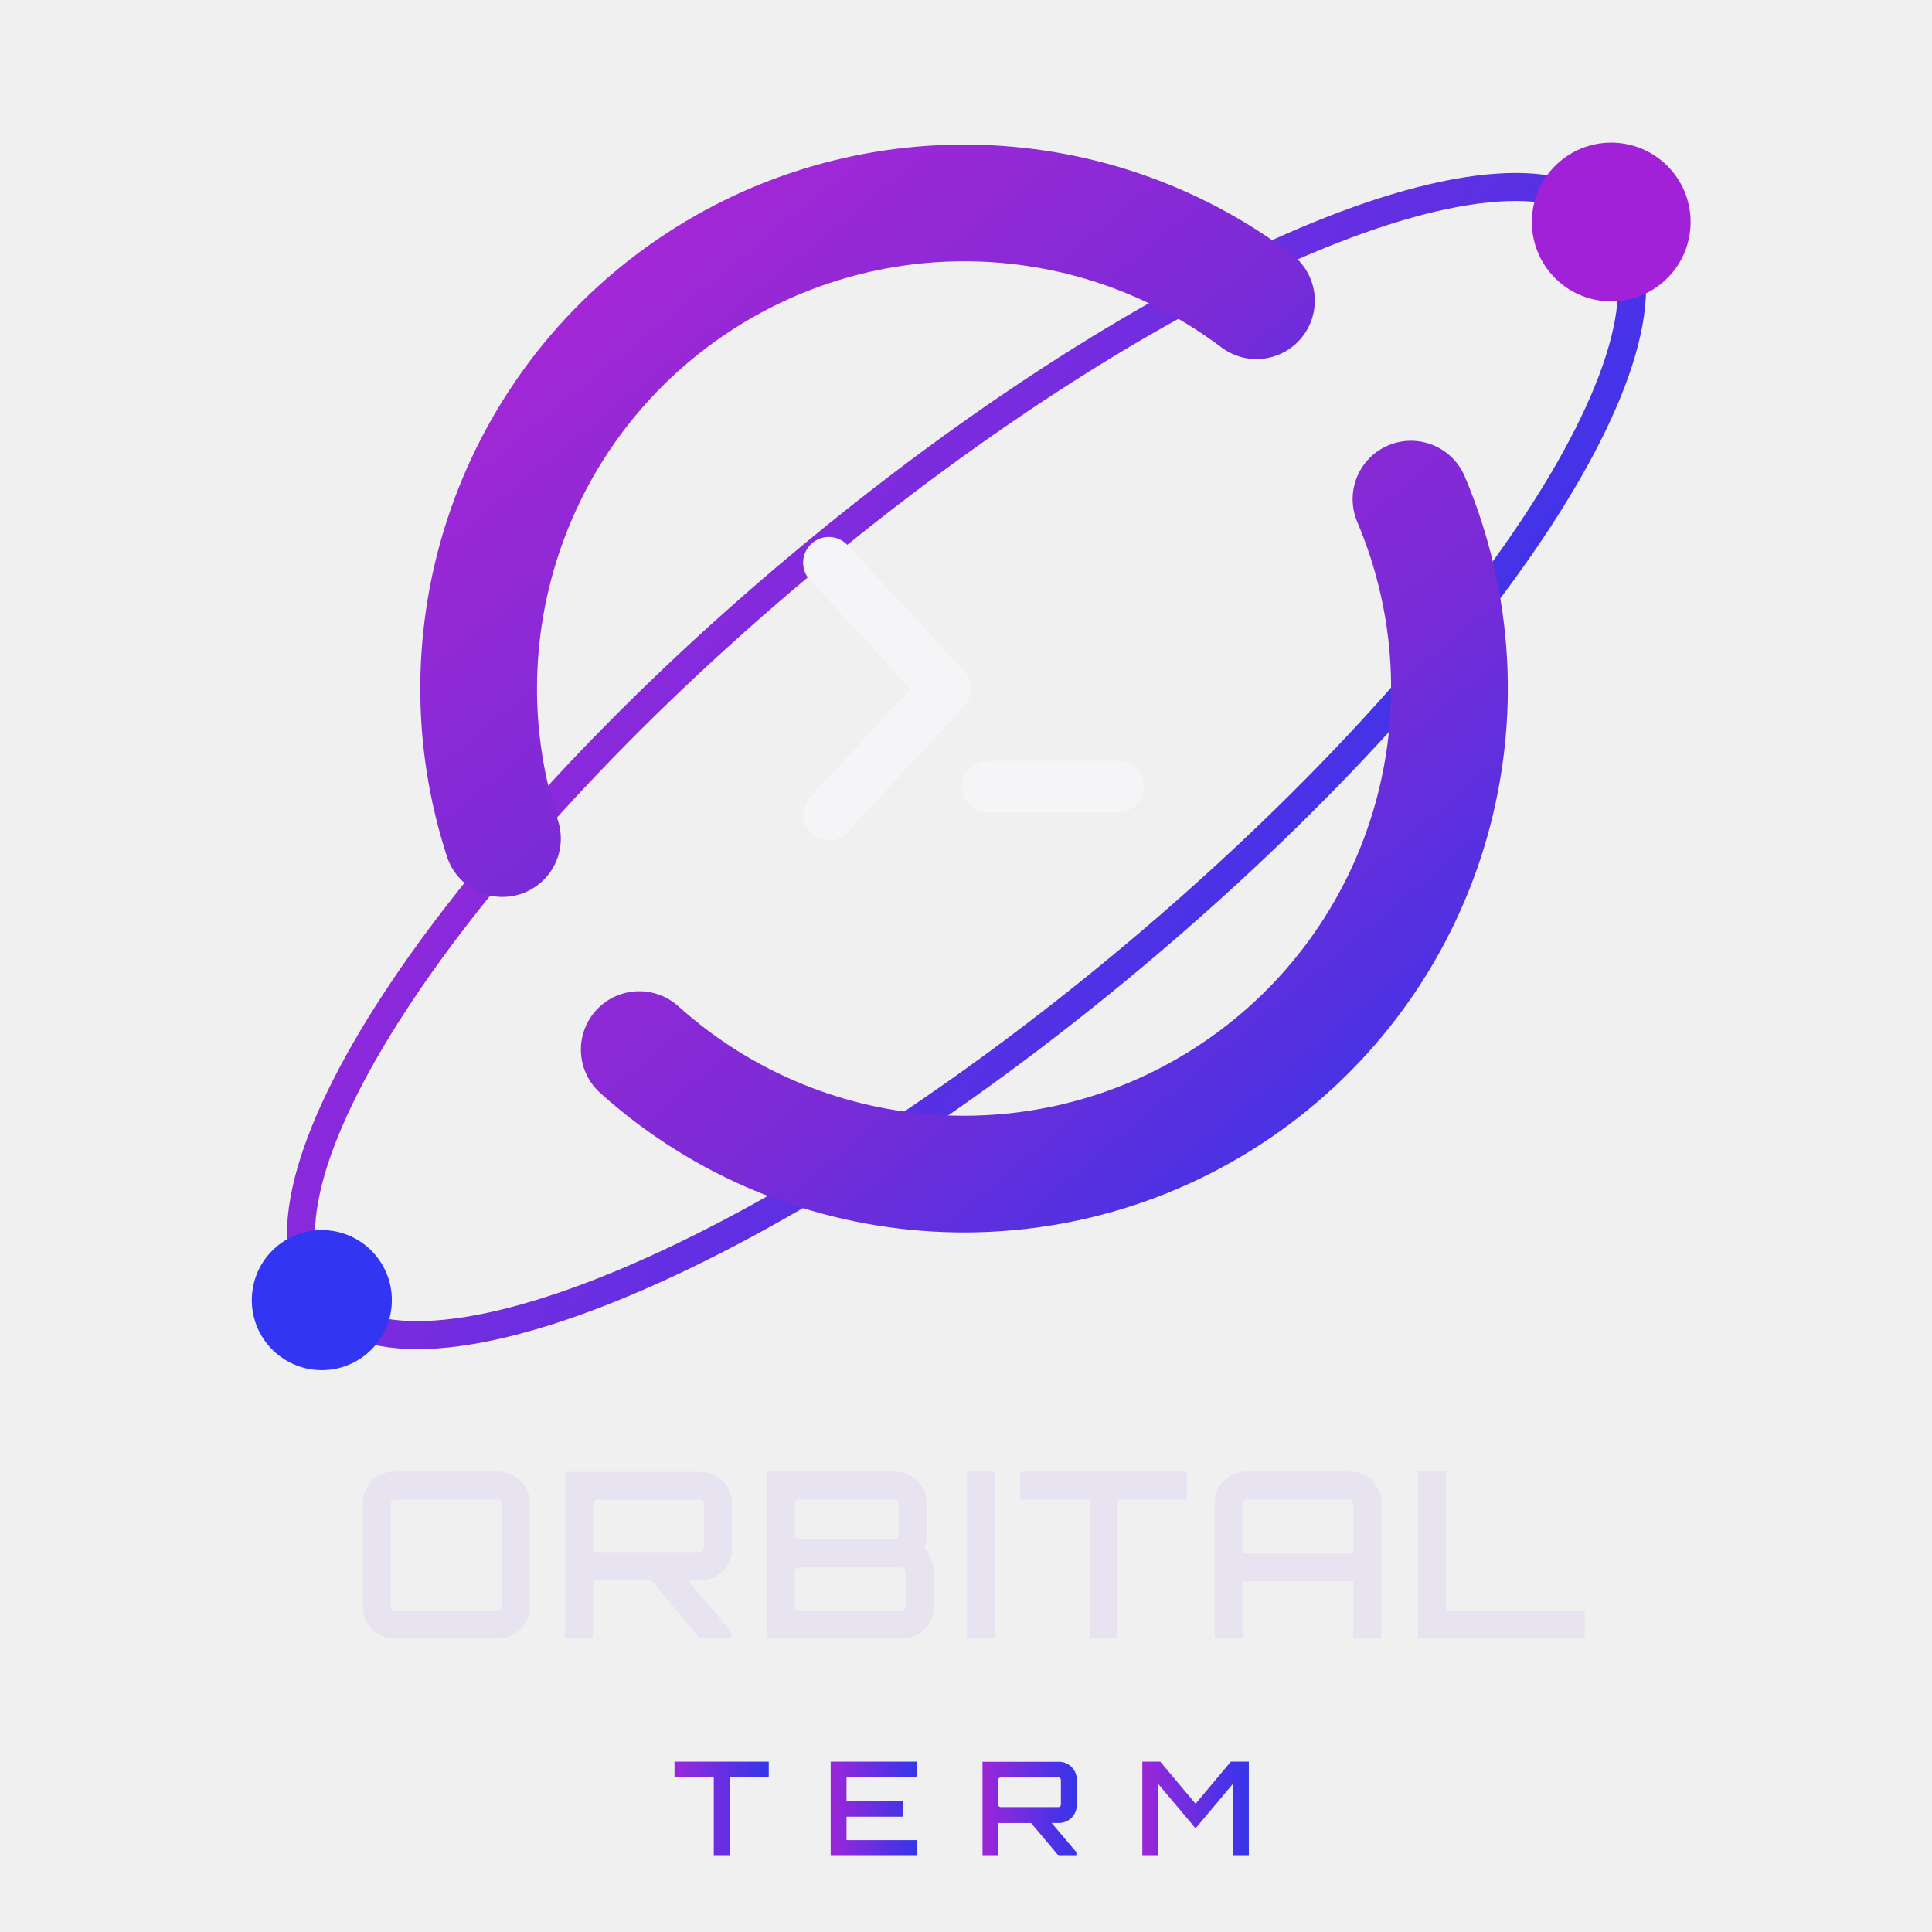
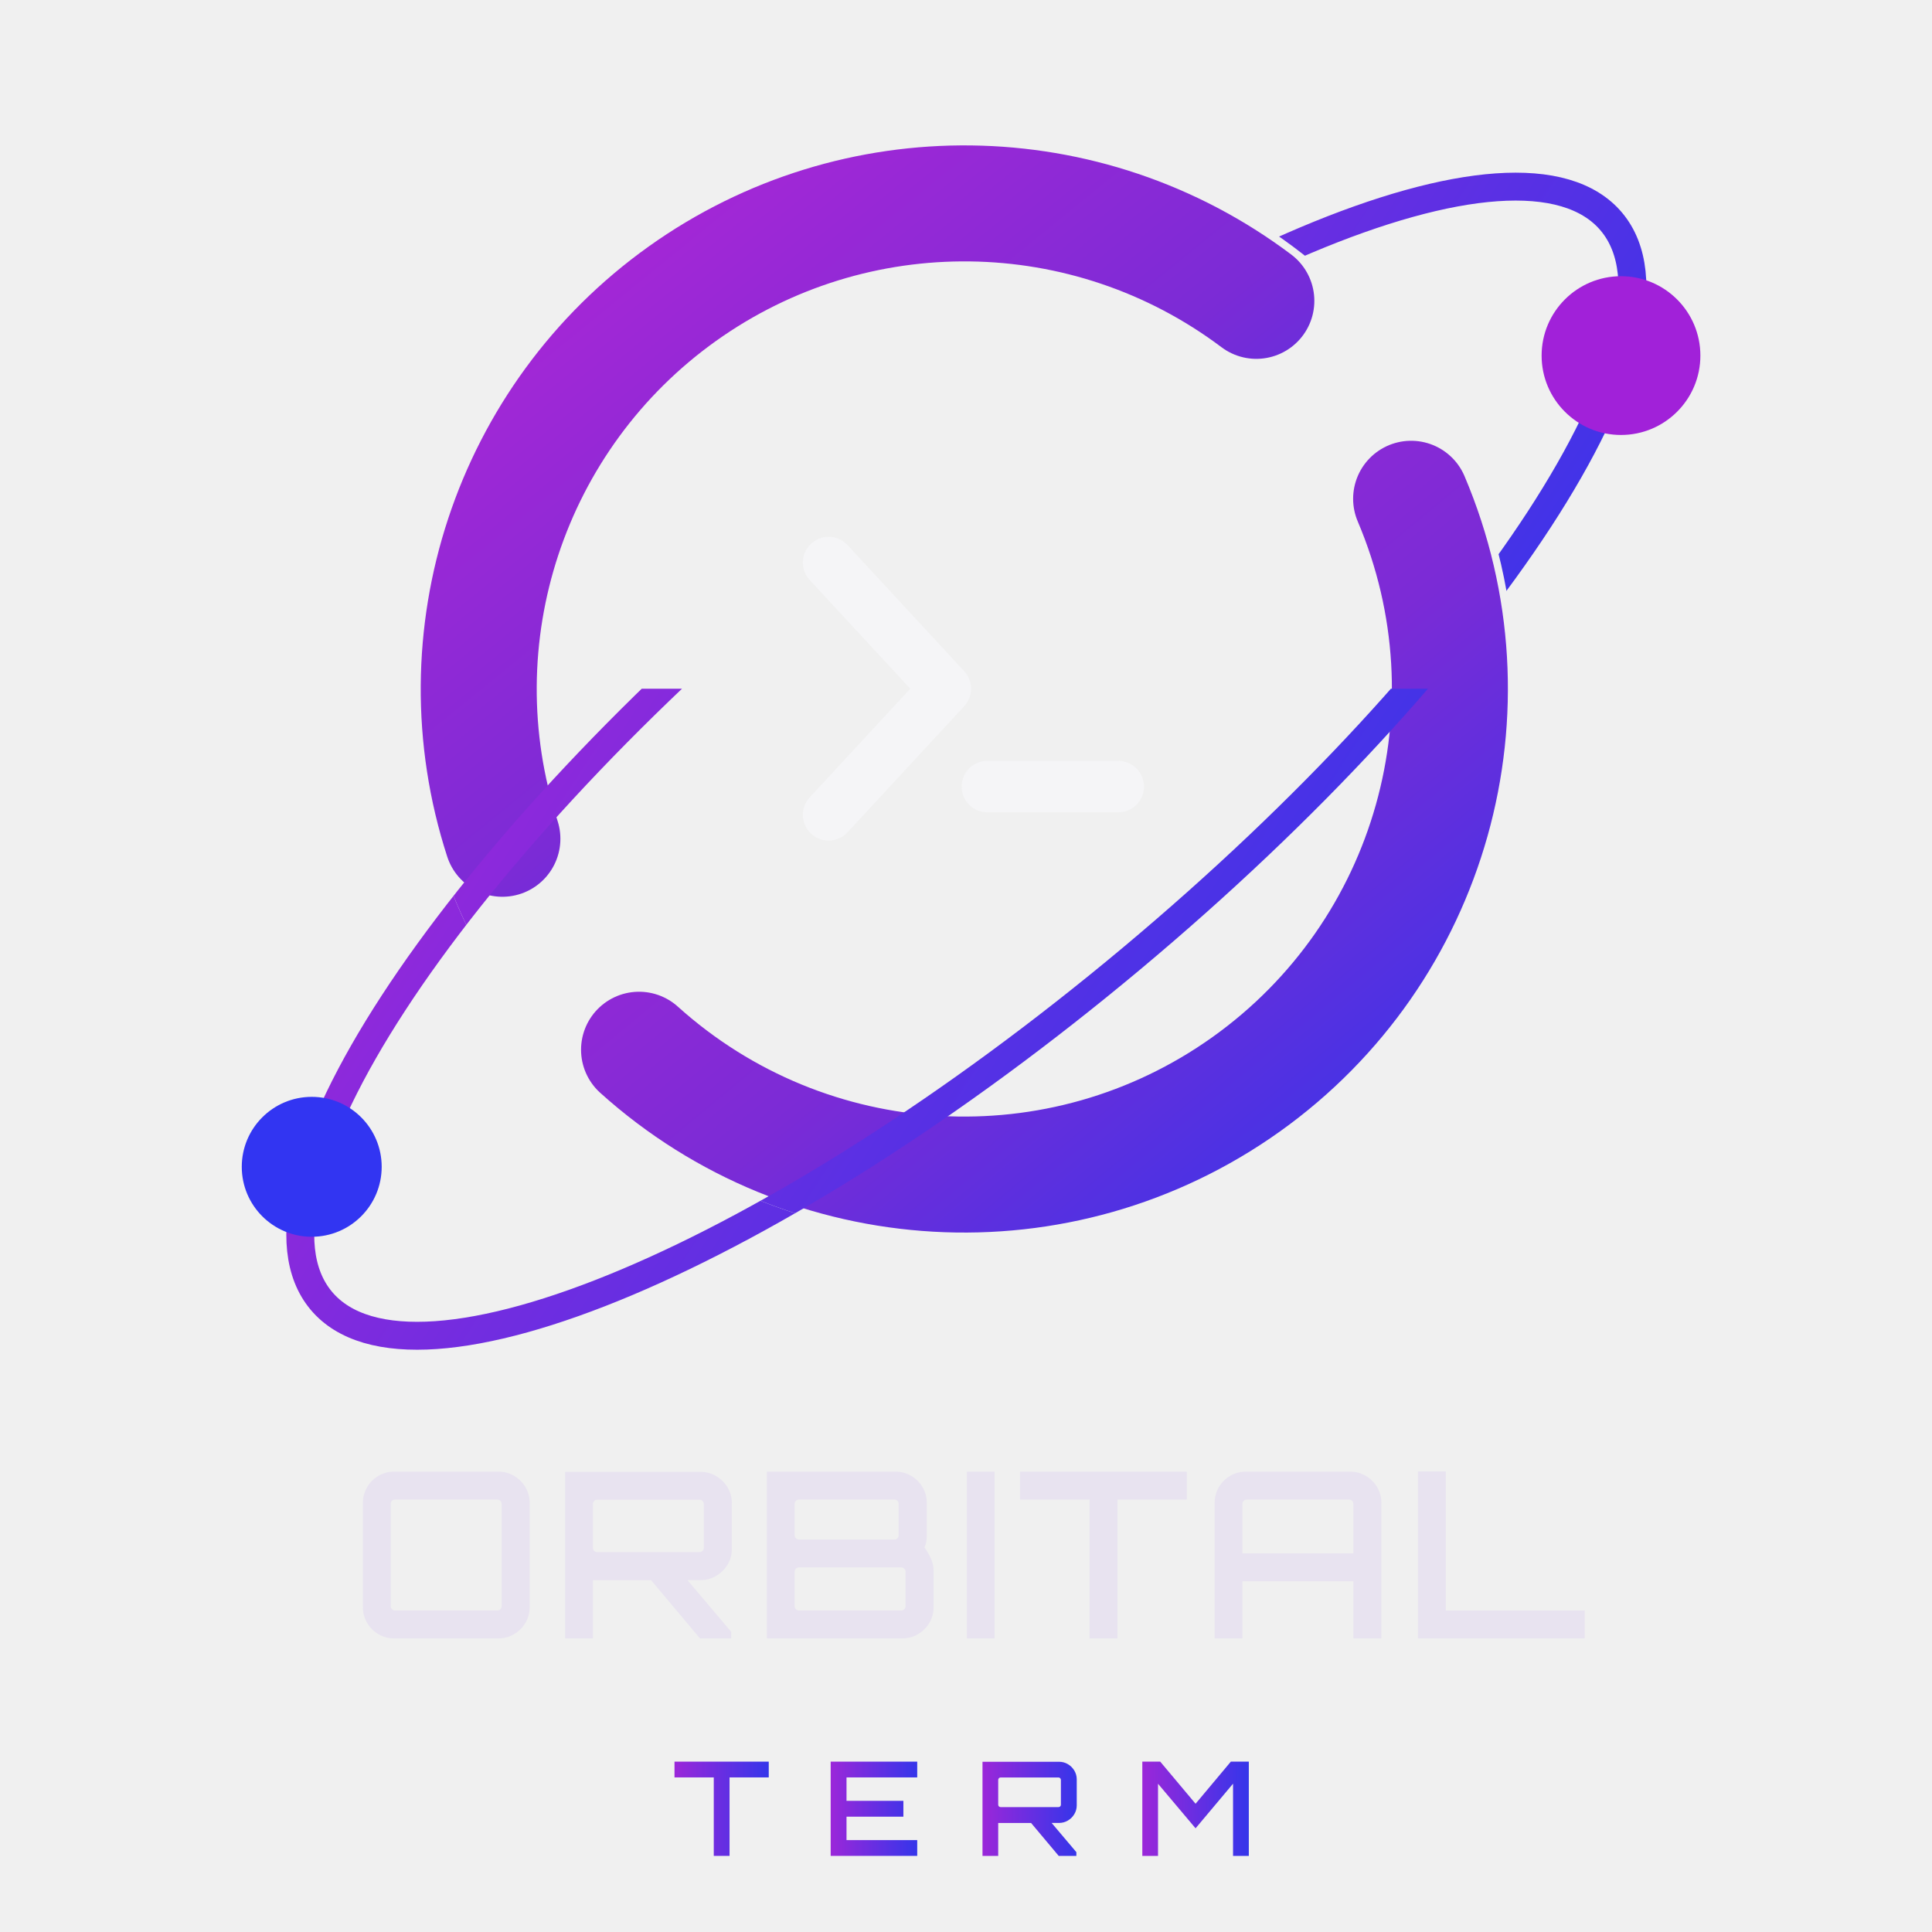
<svg xmlns="http://www.w3.org/2000/svg" viewBox="0 0 533 533" width="533" height="533">
  <defs>
    <linearGradient id="otRing" x1="0" y1="0" x2="1" y2="1">
      <stop offset="0" stop-color="#b026d6" />
      <stop offset="0.55" stop-color="#7b2bd6" />
      <stop offset="1" stop-color="#3535ea" />
    </linearGradient>
    <linearGradient id="otOrbit" x1="0" y1="0" x2="1" y2="1">
      <stop offset="0" stop-color="#9b27d9" />
      <stop offset="1" stop-color="#3535ea" />
    </linearGradient>
    <linearGradient id="otTerm" x1="0" y1="0" x2="1" y2="0">
      <stop offset="0" stop-color="#9b27d9" />
      <stop offset="1" stop-color="#3535ea" />
    </linearGradient>
+     <mask id="planetMask">
+       <rect x="0" y="0" width="533" height="533" fill="white" />
+       <circle cx="266" cy="190" r="152.0" fill="black" />
+     </mask>
+     <clipPath id="frontClip">
+       <path d="M114.0 190 A152.0 152.0 0 0 0 418.0 190 Z" />
+     </clipPath>
  </defs>
-   <g transform="translate(8.40,-57.30) scale(1.288)">
-     <g transform="rotate(-39.9 200.5 207.5)">
-       <path d="M20.5 207.5 A180 55 0 1 1 380.5 207.5 A180 55 0 1 1 20.5 207.5" fill="none" stroke="url(#otOrbit)" stroke-width="6" stroke-linecap="round" />
-       <circle cx="380.5" cy="207.5" r="17" fill="#A121D9" />
-       <circle cx="20.5" cy="207.5" r="15" fill="#3235F2" />
-     </g>
-     <path d="M295.7 151.4 A104 104 0 0 1 130.4 269.3" fill="none" stroke="url(#otRing)" stroke-width="25" stroke-linecap="round" />
-     <path d="M101.1 224.1 A104 104 0 0 1 262.6 108.9" fill="none" stroke="url(#otRing)" stroke-width="25" stroke-linecap="round" />
-     <g fill="none" stroke="#f5f5f7" stroke-width="11" stroke-linecap="round" stroke-linejoin="round">
-       <path d="M171 165 L196 192 L171 219" />
-       <path d="M205 213 L233 213" />
-     </g>
+   <g mask="url(#planetMask)">
+     <ellipse cx="266.6" cy="210" rx="232" ry="71" transform="rotate(-39.9 266.6 210)" fill="none" stroke="url(#otOrbit)" stroke-width="7.7" stroke-linecap="round" />
  </g>
+   <path d="M389.3 137.6 A134 134 0 0 1 176.3 289.6" fill="none" stroke="url(#otRing)" stroke-width="32" stroke-linecap="round" />
+   <path d="M138.6 231.4 A134 134 0 0 1 346.6 83.0" fill="none" stroke="url(#otRing)" stroke-width="32" stroke-linecap="round" />
+   <g fill="none" stroke="#f5f5f7" stroke-width="14.2" stroke-linecap="round" stroke-linejoin="round">
+     <path d="M228.6 155.2 L260.8 190.0 L228.6 224.8" />
+     <path d="M272.4 217.0 L308.5 217.0" />
+   </g>
+   <g clip-path="url(#frontClip)">
+     <ellipse cx="266.6" cy="210" rx="232" ry="71" transform="rotate(-39.9 266.6 210)" fill="none" stroke="url(#otOrbit)" stroke-width="7.7" stroke-linecap="round" />
+   </g>
+   <circle cx="447.2" cy="98.1" r="21.9" fill="#A121D9" />
+   <circle cx="86.0" cy="321.9" r="19.3" fill="#3235F2" />
  <g fill="#e8e3f0">
    <path transform="translate(96.67,452.00) scale(0.06389,-0.06389)" d="M188.757 0Q151.804 0 121.01 18.108Q90.216 36.216 72.108 67.01Q54 97.804 54 134.757V585.243Q54 622.196 72.108 652.99Q90.216 683.784 121.01 701.892Q151.804 720 188.757 720H639.243Q675.998 720 706.627 701.892Q737.257 683.784 755.628 652.99Q774 622.196 774 585.243V134.757Q774 97.804 755.628 67.01Q737.257 36.216 706.627 18.108Q675.998 0 639.243 0ZM192.446 120.528H634.5Q642.067 120.528 647.506 125.967Q652.945 131.406 652.945 138.973V581.027Q652.945 588.594 647.506 594.033Q642.067 599.472 634.5 599.472H192.446Q184.879 599.472 179.44 594.033Q174.001 588.594 174.001 581.027V138.973Q174.001 131.406 179.44 125.967Q184.879 120.528 192.446 120.528Z" />
    <path transform="translate(152.33,452.00) scale(0.06389,-0.06389)" d="M638.175 0 416.878 263.662H574.001L773.108 28.406V0ZM56 0V719H640.716Q677.669 719 708.463 700.655Q739.257 682.311 757.628 651.621Q776 620.932 776 584.243V386.419Q776 349.73 757.628 319.04Q739.257 288.351 708.463 270.006Q677.669 251.662 640.716 251.662L176.001 251.135V0ZM194.446 372.663H636.5Q644.067 372.663 649.506 377.865Q654.945 383.068 654.945 390.635V580.554Q654.945 588.121 649.506 593.56Q644.067 598.999 636.5 598.999H194.446Q186.879 598.999 181.44 593.56Q176.001 588.121 176.001 580.554V390.635Q176.001 383.068 181.44 377.865Q186.879 372.663 194.446 372.663Z" />
    <path transform="translate(207.79,452.00) scale(0.06389,-0.06389)" d="M59 0V720H614.824Q651.579 720 682.208 701.892Q712.838 683.784 731.209 652.99Q749.581 622.196 749.581 585.243V441.73Q749.581 428.257 747.135 415.811Q744.689 403.365 739.743 392.419Q758.054 366.797 768.527 342.27Q779 317.743 779 292.743V134.757Q779 97.804 760.628 67.01Q742.257 36.216 711.463 18.108Q680.669 0 643.716 0H59ZM197.446 120.528H639.5Q647.067 120.528 652.506 125.967Q657.945 131.406 657.945 138.973V288Q657.945 295.567 652.506 301.006Q647.067 306.445 639.5 306.445H197.446Q189.879 306.445 184.44 301.006Q179.001 295.567 179.001 288V138.973Q179.001 131.406 184.44 125.967Q189.879 120.528 197.446 120.528ZM197.446 426.973H610.081Q617.648 426.973 622.851 432.412Q628.053 437.852 628.053 445.419V581.027Q628.053 588.594 622.851 594.033Q617.648 599.472 610.081 599.472H197.446Q189.879 599.472 184.44 594.033Q179.001 588.594 179.001 581.027V445.419Q179.001 437.852 184.44 432.412Q189.879 426.973 197.446 426.973Z" />
    <path transform="translate(263.71,452.00) scale(0.06389,-0.06389)" d="M47.554 0V720H166.973V0Z" />
    <path transform="translate(280.14,452.00) scale(0.06389,-0.06389)" d="M319.973 0V599.472H20V720H740V599.472H440.5V0Z" />
    <path transform="translate(331.39,452.00) scale(0.06389,-0.06389)" d="M58 0V585.243Q58 622.196 76.108 652.99Q94.216 683.784 125.01 701.892Q155.804 720 192.757 720H642.716Q679.669 720 710.463 701.892Q741.257 683.784 759.628 652.99Q778 622.196 778 585.243V0H656.945V246.662H178.001V0H58ZM178.001 367.19H656.945V581.027Q656.945 588.594 651.506 594.033Q646.067 599.472 638.5 599.472H196.446Q188.879 599.472 183.44 594.033Q178.001 588.594 178.001 581.027V367.19Z" />
    <path transform="translate(387.56,452.00) scale(0.06389,-0.06389)" d="M57 0V721H177.001V120.528H777V0Z" />
  </g>
  <g fill="url(#otTerm)">
    <path transform="translate(185.36,512.00) scale(0.03611,-0.03611)" d="M319.973 0V599.472H20V720H740V599.472H440.5V0Z" />
    <path transform="translate(227.07,512.00) scale(0.03611,-0.03611)" d="M58 0V720H719.216V599.472H179.055V420.5H613.595V299.5H179.055V120.528H719.216V0Z" />
    <path transform="translate(269.03,512.00) scale(0.03611,-0.03611)" d="M638.175 0 416.878 263.662H574.001L773.108 28.406V0ZM56 0V719H640.716Q677.669 719 708.463 700.655Q739.257 682.311 757.628 651.621Q776 620.932 776 584.243V386.419Q776 349.73 757.628 319.04Q739.257 288.351 708.463 270.006Q677.669 251.662 640.716 251.662L176.001 251.135V0ZM194.446 372.663H636.5Q644.067 372.663 649.506 377.865Q654.945 383.068 654.945 390.635V580.554Q654.945 588.121 649.506 593.56Q644.067 598.999 636.5 598.999H194.446Q186.879 598.999 181.44 593.56Q176.001 588.121 176.001 580.554V390.635Q176.001 383.068 181.44 377.865Q186.879 372.663 194.446 372.663Z" />
    <path transform="translate(313.12,512.00) scale(0.03611,-0.03611)" d="M56 0V720H192.825L462.838 398.258L732.324 720H869.676V0H749.148V551.579L462.838 210.648L176.001 551.052V0Z" />
  </g>
</svg>
